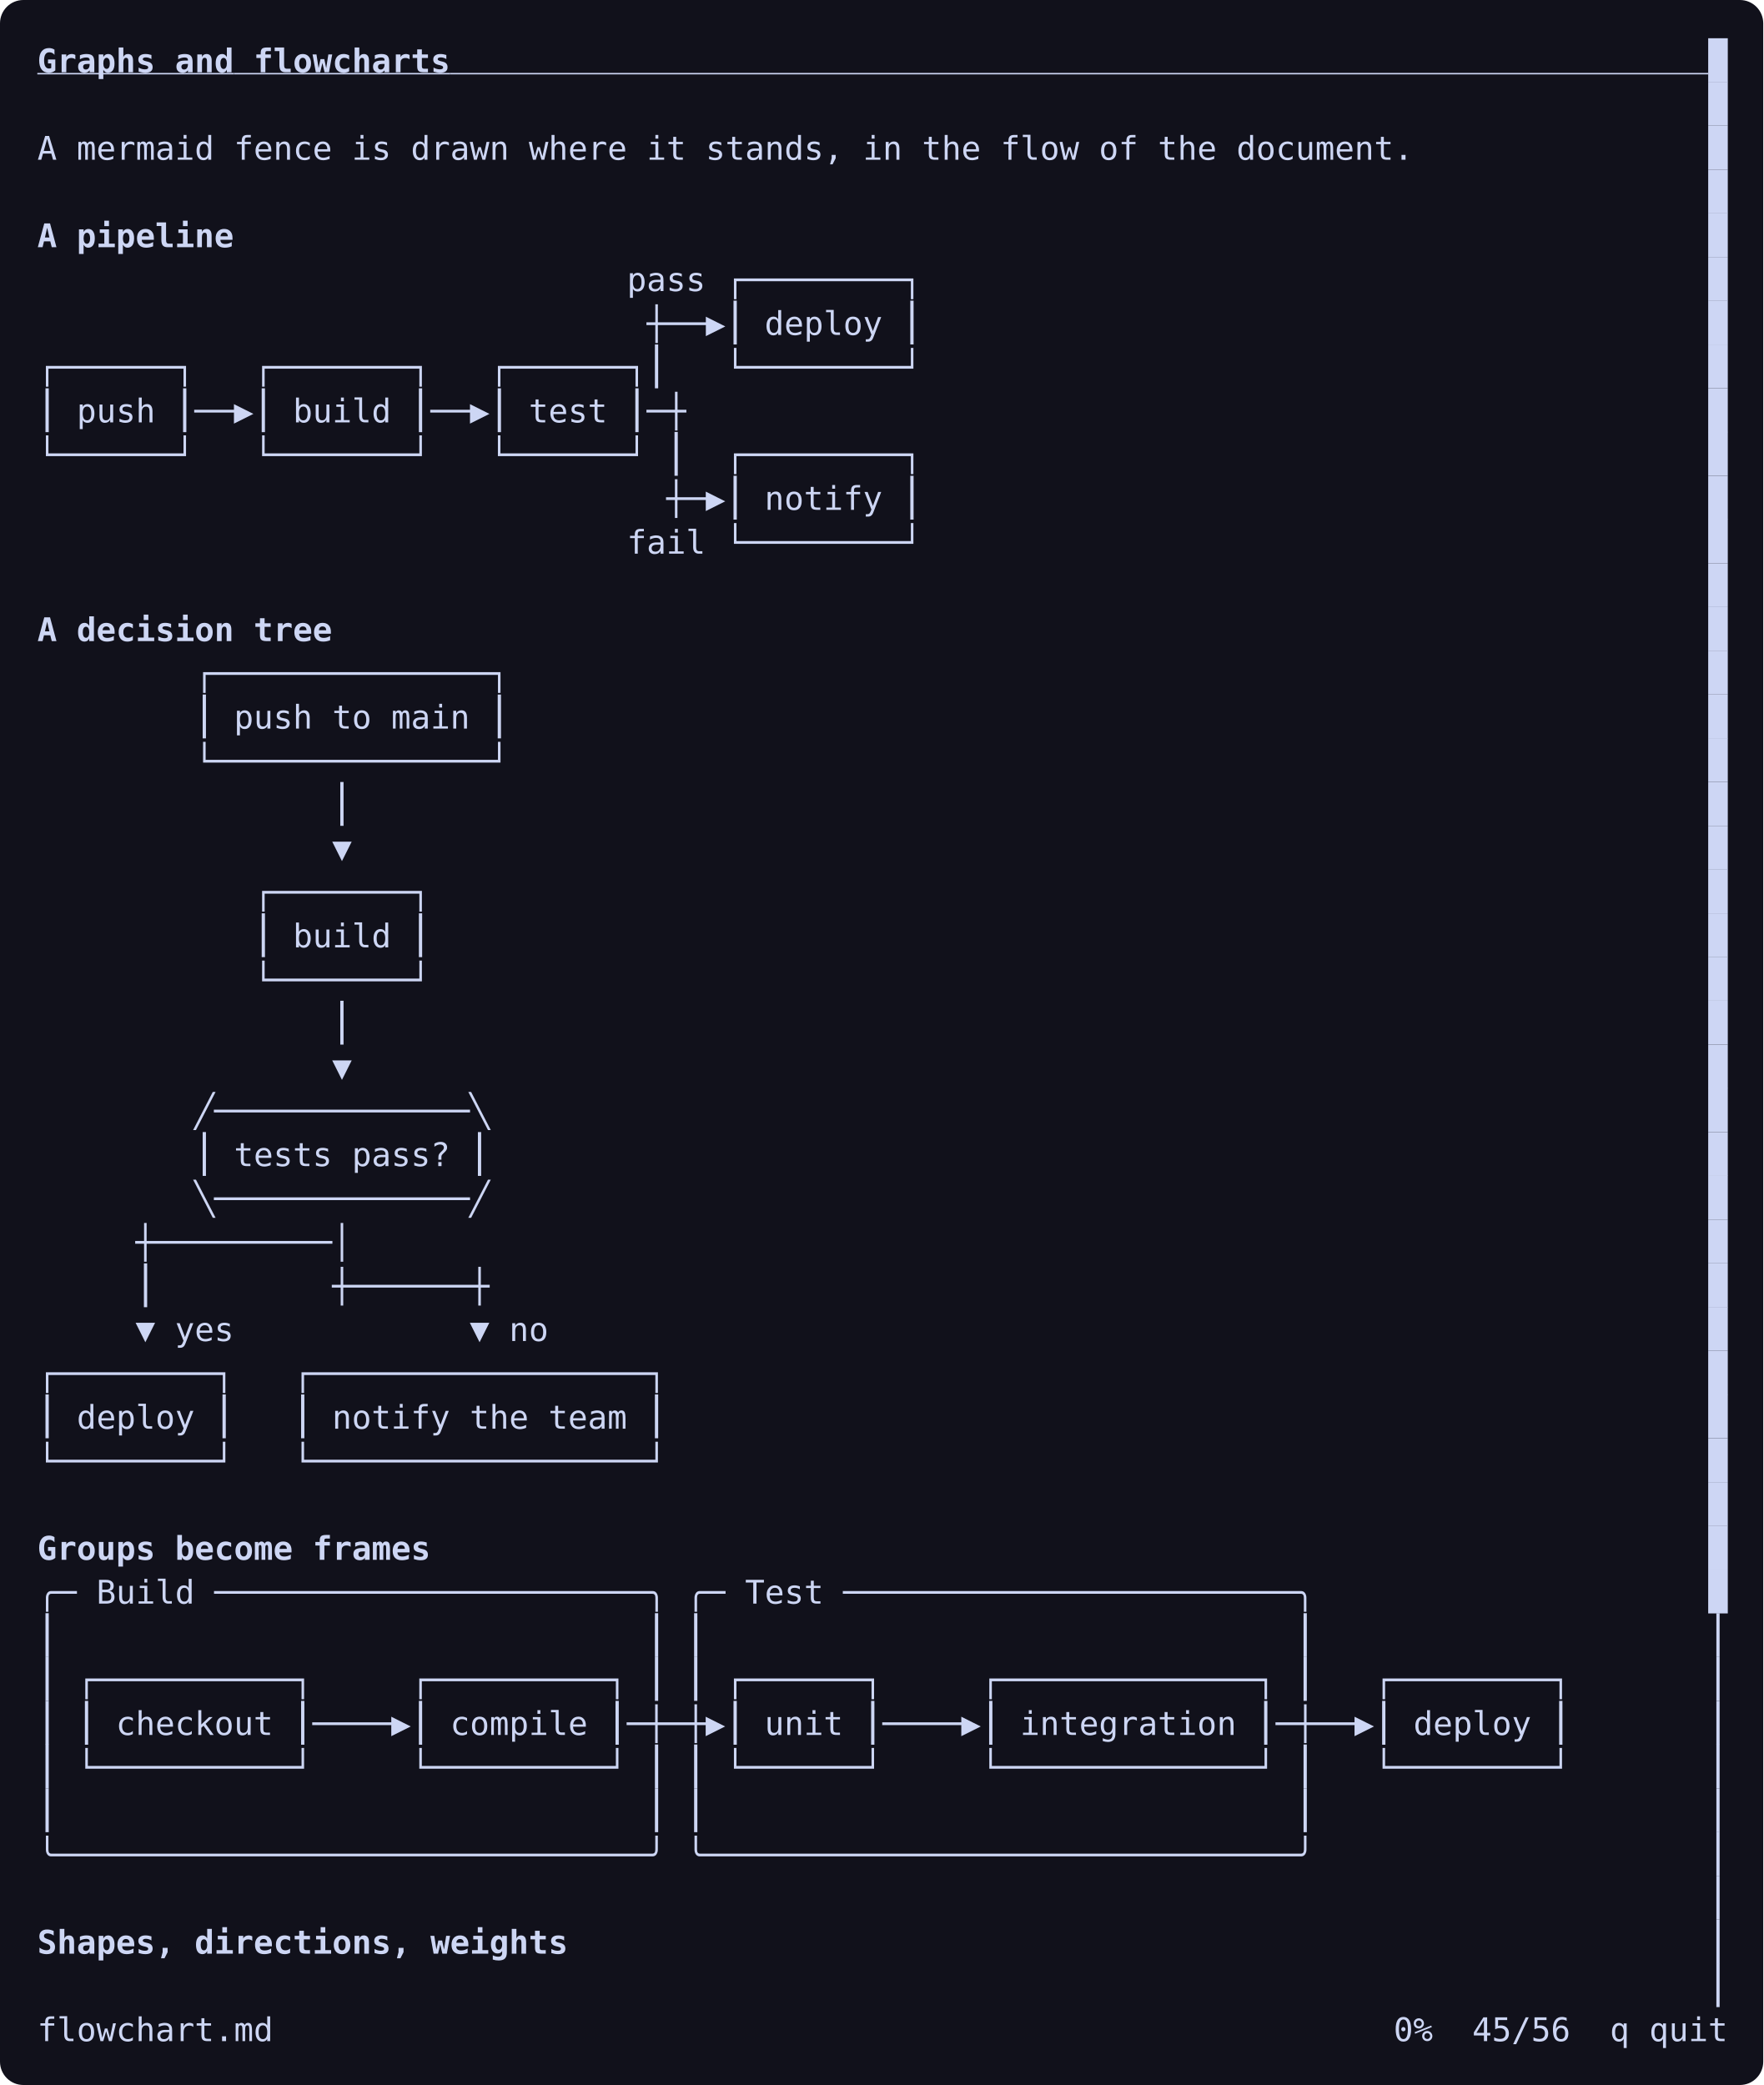
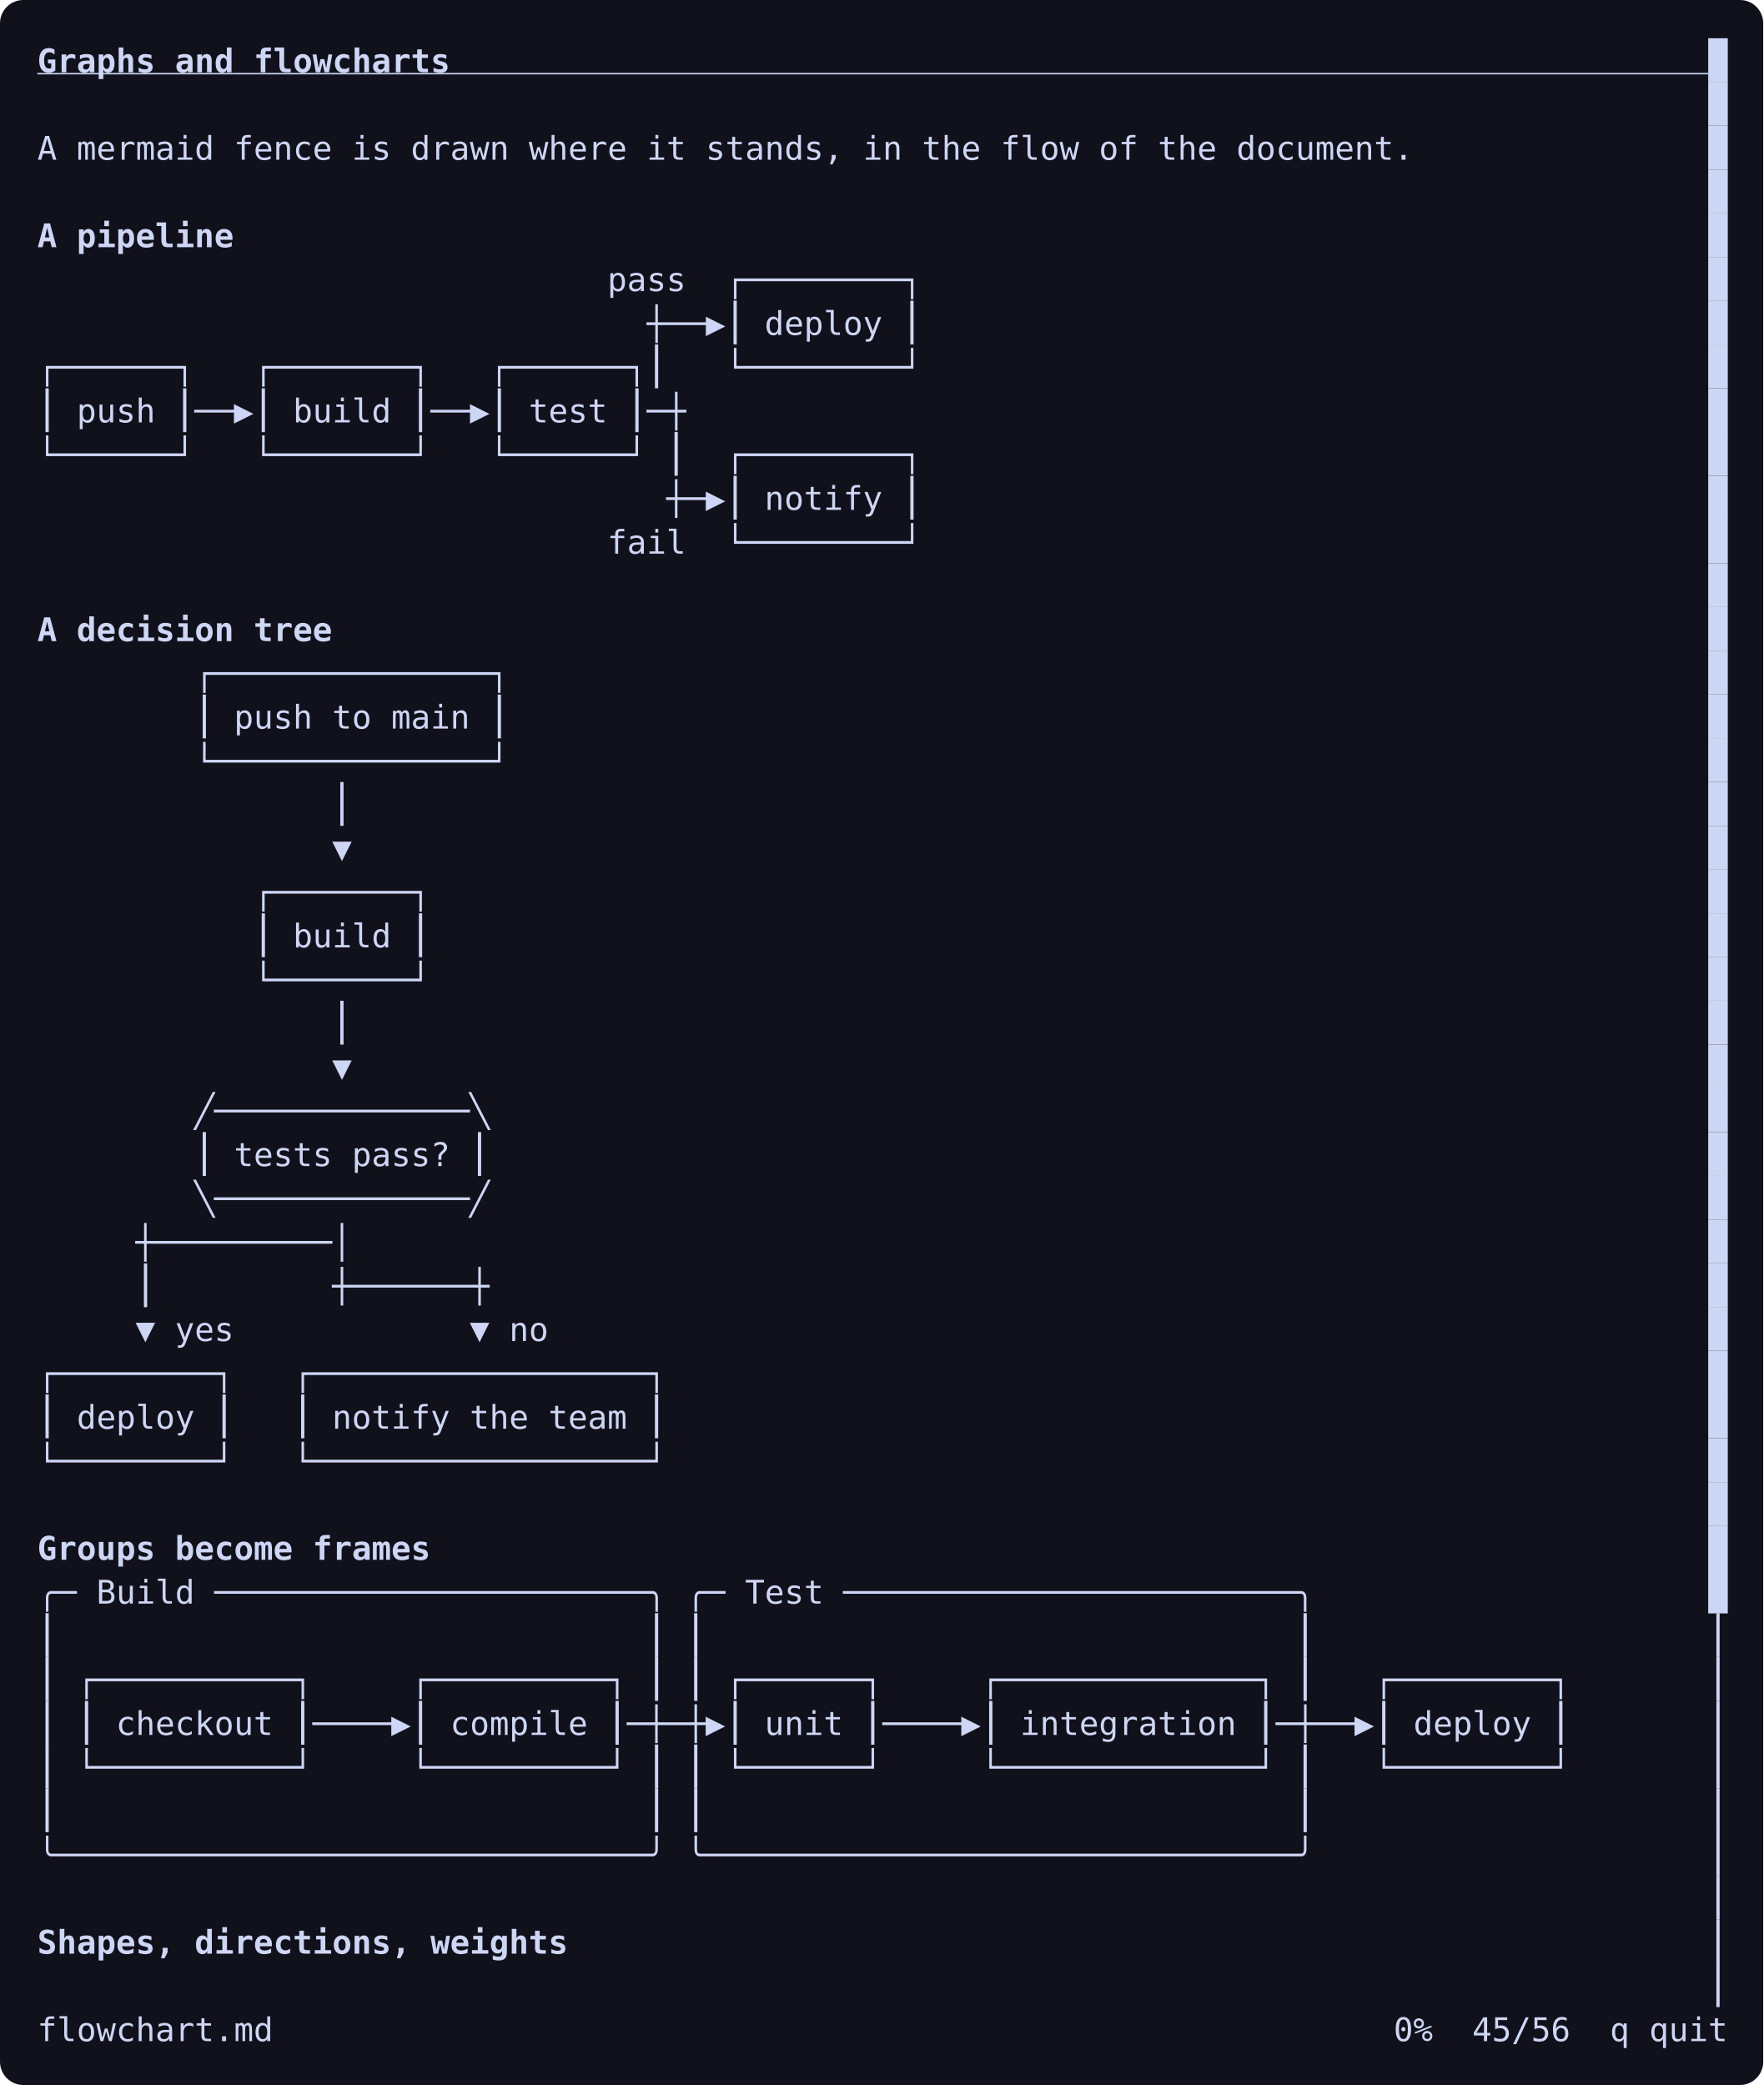
<svg xmlns="http://www.w3.org/2000/svg" width="756" height="894" viewBox="0 0 756 894" font-family="ui-monospace,SFMono-Regular,Menlo,Consolas,monospace" font-size="14" fill="#cdd6f4">
  <rect width="756" height="894" rx="10" fill="#11111b" />
  <text x="16.0" y="31.0" textLength="84.3" lengthAdjust="spacingAndGlyphs" xml:space="preserve" font-weight="600" text-decoration="underline">Graphs and</text>
  <text x="100.3" y="31.0" textLength="92.7" lengthAdjust="spacingAndGlyphs" xml:space="preserve" font-weight="600" text-decoration="underline"> flowcharts</text>
  <text x="193.0" y="31.0" textLength="539.4" lengthAdjust="spacingAndGlyphs" xml:space="preserve" font-weight="600" text-decoration="underline">                                                                </text>
  <rect x="732.4" y="16.4" width="8.4" height="18.8" fill="#cdd6f4" />
  <text x="16.0" y="49.8" textLength="716.4" lengthAdjust="spacingAndGlyphs" xml:space="preserve">                                                                                     </text>
  <rect x="732.4" y="35.1" width="8.4" height="18.8" fill="#cdd6f4" />
  <text x="16.0" y="68.5" textLength="505.7" lengthAdjust="spacingAndGlyphs" xml:space="preserve">A mermaid fence is drawn where it stands, in the flow of the</text>
  <text x="521.7" y="68.5" textLength="84.3" lengthAdjust="spacingAndGlyphs" xml:space="preserve"> document.</text>
  <text x="606.0" y="68.5" textLength="126.4" lengthAdjust="spacingAndGlyphs" xml:space="preserve">               </text>
  <rect x="732.4" y="53.9" width="8.4" height="18.8" fill="#cdd6f4" />
  <text x="16.0" y="87.3" textLength="716.4" lengthAdjust="spacingAndGlyphs" xml:space="preserve">                                                                                     </text>
  <rect x="732.4" y="72.7" width="8.4" height="18.8" fill="#cdd6f4" />
  <text x="16.0" y="106.0" textLength="8.4" lengthAdjust="spacingAndGlyphs" xml:space="preserve" font-weight="600">A</text>
  <text x="24.4" y="106.0" textLength="75.9" lengthAdjust="spacingAndGlyphs" xml:space="preserve" font-weight="600"> pipeline</text>
  <text x="100.3" y="106.0" textLength="632.1" lengthAdjust="spacingAndGlyphs" xml:space="preserve" font-weight="600">                                                                           </text>
  <rect x="732.4" y="91.4" width="8.4" height="18.8" fill="#cdd6f4" />
-   <text x="16.0" y="124.8" textLength="252.8" lengthAdjust="spacingAndGlyphs" xml:space="preserve">                              </text>
-   <text x="268.8" y="124.8" textLength="33.7" lengthAdjust="spacingAndGlyphs" xml:space="preserve">pass</text>
-   <text x="302.6" y="124.8" textLength="8.4" lengthAdjust="spacingAndGlyphs" xml:space="preserve"> </text>
+   <text x="16.0" y="124.8" textLength="244.4" lengthAdjust="spacingAndGlyphs" xml:space="preserve">                             </text>
+   <text x="260.4" y="124.8" textLength="33.7" lengthAdjust="spacingAndGlyphs" xml:space="preserve">pass</text>
+   <text x="294.1" y="124.8" textLength="16.9" lengthAdjust="spacingAndGlyphs" xml:space="preserve">  </text>
  <text x="311.0" y="124.8" textLength="84.3" lengthAdjust="spacingAndGlyphs" xml:space="preserve">┌────────┐</text>
  <text x="395.3" y="124.8" textLength="337.1" lengthAdjust="spacingAndGlyphs" xml:space="preserve">                                        </text>
  <rect x="732.4" y="110.2" width="8.4" height="18.8" fill="#cdd6f4" />
  <text x="16.0" y="143.6" textLength="261.3" lengthAdjust="spacingAndGlyphs" xml:space="preserve">                               </text>
  <text x="277.3" y="143.6" textLength="33.7" lengthAdjust="spacingAndGlyphs" xml:space="preserve">┼──▶</text>
  <rect x="314.5" y="128.9" width="1.4" height="18.8" fill="#cdd6f4" />
  <text x="319.4" y="143.6" textLength="8.4" lengthAdjust="spacingAndGlyphs" xml:space="preserve"> </text>
  <text x="327.8" y="143.6" textLength="50.6" lengthAdjust="spacingAndGlyphs" xml:space="preserve">deploy</text>
  <text x="378.4" y="143.6" textLength="8.4" lengthAdjust="spacingAndGlyphs" xml:space="preserve"> </text>
  <rect x="390.3" y="128.9" width="1.4" height="18.8" fill="#cdd6f4" />
  <text x="395.3" y="143.6" textLength="337.1" lengthAdjust="spacingAndGlyphs" xml:space="preserve">                                        </text>
  <rect x="732.4" y="128.9" width="8.4" height="18.8" fill="#cdd6f4" />
  <text x="16.0" y="162.3" textLength="67.4" lengthAdjust="spacingAndGlyphs" xml:space="preserve">┌──────┐</text>
  <text x="83.4" y="162.3" textLength="25.3" lengthAdjust="spacingAndGlyphs" xml:space="preserve">   </text>
  <text x="108.7" y="162.3" textLength="75.9" lengthAdjust="spacingAndGlyphs" xml:space="preserve">┌───────┐</text>
  <text x="184.6" y="162.3" textLength="25.3" lengthAdjust="spacingAndGlyphs" xml:space="preserve">   </text>
  <text x="209.8" y="162.3" textLength="67.4" lengthAdjust="spacingAndGlyphs" xml:space="preserve">┌──────┐</text>
  <rect x="280.8" y="147.7" width="1.4" height="18.8" fill="#cdd6f4" />
  <text x="285.7" y="162.3" textLength="25.3" lengthAdjust="spacingAndGlyphs" xml:space="preserve">   </text>
  <text x="311.0" y="162.3" textLength="84.3" lengthAdjust="spacingAndGlyphs" xml:space="preserve">└────────┘</text>
  <text x="395.3" y="162.3" textLength="337.1" lengthAdjust="spacingAndGlyphs" xml:space="preserve">                                        </text>
  <rect x="732.4" y="147.7" width="8.4" height="18.8" fill="#cdd6f4" />
  <rect x="19.5" y="166.5" width="1.4" height="18.8" fill="#cdd6f4" />
  <text x="24.4" y="181.1" textLength="8.4" lengthAdjust="spacingAndGlyphs" xml:space="preserve"> </text>
  <text x="32.9" y="181.1" textLength="33.7" lengthAdjust="spacingAndGlyphs" xml:space="preserve">push</text>
  <text x="66.6" y="181.1" textLength="8.4" lengthAdjust="spacingAndGlyphs" xml:space="preserve"> </text>
  <rect x="78.5" y="166.5" width="1.4" height="18.8" fill="#cdd6f4" />
  <text x="83.4" y="181.1" textLength="25.3" lengthAdjust="spacingAndGlyphs" xml:space="preserve">──▶</text>
  <rect x="112.2" y="166.5" width="1.4" height="18.8" fill="#cdd6f4" />
  <text x="117.1" y="181.1" textLength="8.4" lengthAdjust="spacingAndGlyphs" xml:space="preserve"> </text>
  <text x="125.6" y="181.1" textLength="42.1" lengthAdjust="spacingAndGlyphs" xml:space="preserve">build</text>
  <text x="167.7" y="181.1" textLength="8.4" lengthAdjust="spacingAndGlyphs" xml:space="preserve"> </text>
  <rect x="179.6" y="166.5" width="1.4" height="18.8" fill="#cdd6f4" />
  <text x="184.6" y="181.1" textLength="25.3" lengthAdjust="spacingAndGlyphs" xml:space="preserve">──▶</text>
  <rect x="213.4" y="166.5" width="1.4" height="18.8" fill="#cdd6f4" />
  <text x="218.3" y="181.1" textLength="8.4" lengthAdjust="spacingAndGlyphs" xml:space="preserve"> </text>
  <text x="226.7" y="181.1" textLength="33.7" lengthAdjust="spacingAndGlyphs" xml:space="preserve">test</text>
  <text x="260.4" y="181.1" textLength="8.4" lengthAdjust="spacingAndGlyphs" xml:space="preserve"> </text>
  <rect x="272.4" y="166.5" width="1.4" height="18.8" fill="#cdd6f4" />
  <text x="277.3" y="181.1" textLength="16.9" lengthAdjust="spacingAndGlyphs" xml:space="preserve">─┼</text>
  <text x="294.1" y="181.1" textLength="438.3" lengthAdjust="spacingAndGlyphs" xml:space="preserve">                                                    </text>
  <rect x="732.4" y="166.5" width="8.4" height="18.8" fill="#cdd6f4" />
  <text x="16.0" y="199.8" textLength="67.4" lengthAdjust="spacingAndGlyphs" xml:space="preserve">└──────┘</text>
  <text x="83.4" y="199.8" textLength="25.3" lengthAdjust="spacingAndGlyphs" xml:space="preserve">   </text>
  <text x="108.7" y="199.8" textLength="75.9" lengthAdjust="spacingAndGlyphs" xml:space="preserve">└───────┘</text>
  <text x="184.6" y="199.8" textLength="25.3" lengthAdjust="spacingAndGlyphs" xml:space="preserve">   </text>
  <text x="209.8" y="199.8" textLength="67.4" lengthAdjust="spacingAndGlyphs" xml:space="preserve">└──────┘</text>
  <text x="277.3" y="199.8" textLength="8.4" lengthAdjust="spacingAndGlyphs" xml:space="preserve"> </text>
  <rect x="289.2" y="185.2" width="1.4" height="18.8" fill="#cdd6f4" />
  <text x="294.1" y="199.8" textLength="16.9" lengthAdjust="spacingAndGlyphs" xml:space="preserve">  </text>
  <text x="311.0" y="199.8" textLength="84.3" lengthAdjust="spacingAndGlyphs" xml:space="preserve">┌────────┐</text>
  <text x="395.3" y="199.8" textLength="337.1" lengthAdjust="spacingAndGlyphs" xml:space="preserve">                                        </text>
  <rect x="732.4" y="185.2" width="8.4" height="18.8" fill="#cdd6f4" />
  <text x="16.0" y="218.6" textLength="269.7" lengthAdjust="spacingAndGlyphs" xml:space="preserve">                                </text>
  <text x="285.7" y="218.6" textLength="25.3" lengthAdjust="spacingAndGlyphs" xml:space="preserve">┼─▶</text>
  <rect x="314.5" y="204.0" width="1.4" height="18.8" fill="#cdd6f4" />
  <text x="319.4" y="218.6" textLength="8.4" lengthAdjust="spacingAndGlyphs" xml:space="preserve"> </text>
  <text x="327.8" y="218.6" textLength="50.6" lengthAdjust="spacingAndGlyphs" xml:space="preserve">notify</text>
  <text x="378.4" y="218.6" textLength="8.4" lengthAdjust="spacingAndGlyphs" xml:space="preserve"> </text>
  <rect x="390.3" y="204.0" width="1.4" height="18.8" fill="#cdd6f4" />
  <text x="395.3" y="218.6" textLength="337.1" lengthAdjust="spacingAndGlyphs" xml:space="preserve">                                        </text>
  <rect x="732.4" y="204.0" width="8.4" height="18.8" fill="#cdd6f4" />
-   <text x="16.0" y="237.4" textLength="252.8" lengthAdjust="spacingAndGlyphs" xml:space="preserve">                              </text>
-   <text x="268.8" y="237.4" textLength="33.7" lengthAdjust="spacingAndGlyphs" xml:space="preserve">fail</text>
-   <text x="302.6" y="237.4" textLength="8.4" lengthAdjust="spacingAndGlyphs" xml:space="preserve"> </text>
+   <text x="16.0" y="237.4" textLength="244.4" lengthAdjust="spacingAndGlyphs" xml:space="preserve">                             </text>
+   <text x="260.4" y="237.4" textLength="33.7" lengthAdjust="spacingAndGlyphs" xml:space="preserve">fail</text>
+   <text x="294.1" y="237.4" textLength="16.9" lengthAdjust="spacingAndGlyphs" xml:space="preserve">  </text>
  <text x="311.0" y="237.4" textLength="84.3" lengthAdjust="spacingAndGlyphs" xml:space="preserve">└────────┘</text>
  <text x="395.3" y="237.4" textLength="337.1" lengthAdjust="spacingAndGlyphs" xml:space="preserve">                                        </text>
  <rect x="732.4" y="222.7" width="8.4" height="18.8" fill="#cdd6f4" />
  <text x="16.0" y="256.1" textLength="716.4" lengthAdjust="spacingAndGlyphs" xml:space="preserve">                                                                                     </text>
  <rect x="732.4" y="241.5" width="8.4" height="18.8" fill="#cdd6f4" />
  <text x="16.0" y="274.9" textLength="84.3" lengthAdjust="spacingAndGlyphs" xml:space="preserve" font-weight="600">A decision</text>
  <text x="100.3" y="274.9" textLength="42.1" lengthAdjust="spacingAndGlyphs" xml:space="preserve" font-weight="600"> tree</text>
  <text x="142.4" y="274.9" textLength="590.0" lengthAdjust="spacingAndGlyphs" xml:space="preserve" font-weight="600">                                                                      </text>
  <rect x="732.4" y="260.3" width="8.4" height="18.8" fill="#cdd6f4" />
  <text x="16.0" y="293.6" textLength="67.4" lengthAdjust="spacingAndGlyphs" xml:space="preserve">        </text>
  <text x="83.4" y="293.6" textLength="134.8" lengthAdjust="spacingAndGlyphs" xml:space="preserve">┌──────────────┐</text>
  <text x="218.3" y="293.6" textLength="514.1" lengthAdjust="spacingAndGlyphs" xml:space="preserve">                                                             </text>
  <rect x="732.4" y="279.0" width="8.4" height="18.8" fill="#cdd6f4" />
  <text x="16.0" y="312.4" textLength="67.4" lengthAdjust="spacingAndGlyphs" xml:space="preserve">        </text>
  <rect x="86.9" y="297.8" width="1.4" height="18.8" fill="#cdd6f4" />
  <text x="91.9" y="312.4" textLength="8.4" lengthAdjust="spacingAndGlyphs" xml:space="preserve"> </text>
  <text x="100.3" y="312.4" textLength="101.1" lengthAdjust="spacingAndGlyphs" xml:space="preserve">push to main</text>
  <text x="201.4" y="312.4" textLength="8.4" lengthAdjust="spacingAndGlyphs" xml:space="preserve"> </text>
  <rect x="213.4" y="297.8" width="1.4" height="18.8" fill="#cdd6f4" />
  <text x="218.3" y="312.4" textLength="514.1" lengthAdjust="spacingAndGlyphs" xml:space="preserve">                                                             </text>
  <rect x="732.4" y="297.8" width="8.4" height="18.8" fill="#cdd6f4" />
  <text x="16.0" y="331.2" textLength="67.4" lengthAdjust="spacingAndGlyphs" xml:space="preserve">        </text>
  <text x="83.4" y="331.2" textLength="134.8" lengthAdjust="spacingAndGlyphs" xml:space="preserve">└──────────────┘</text>
  <text x="218.3" y="331.2" textLength="514.1" lengthAdjust="spacingAndGlyphs" xml:space="preserve">                                                             </text>
  <rect x="732.4" y="316.5" width="8.4" height="18.8" fill="#cdd6f4" />
  <text x="16.0" y="349.9" textLength="126.4" lengthAdjust="spacingAndGlyphs" xml:space="preserve">               </text>
  <rect x="145.9" y="335.3" width="1.4" height="18.8" fill="#cdd6f4" />
  <text x="150.8" y="349.9" textLength="581.5" lengthAdjust="spacingAndGlyphs" xml:space="preserve">                                                                     </text>
  <rect x="732.4" y="335.3" width="8.4" height="18.8" fill="#cdd6f4" />
  <text x="16.0" y="368.7" textLength="126.4" lengthAdjust="spacingAndGlyphs" xml:space="preserve">               </text>
  <text x="142.4" y="368.7" textLength="8.4" lengthAdjust="spacingAndGlyphs" xml:space="preserve">▼</text>
  <text x="150.8" y="368.7" textLength="581.5" lengthAdjust="spacingAndGlyphs" xml:space="preserve">                                                                     </text>
  <rect x="732.4" y="354.1" width="8.4" height="18.8" fill="#cdd6f4" />
  <text x="16.0" y="387.4" textLength="92.7" lengthAdjust="spacingAndGlyphs" xml:space="preserve">           </text>
  <text x="108.7" y="387.4" textLength="75.9" lengthAdjust="spacingAndGlyphs" xml:space="preserve">┌───────┐</text>
  <text x="184.6" y="387.4" textLength="547.8" lengthAdjust="spacingAndGlyphs" xml:space="preserve">                                                                 </text>
  <rect x="732.4" y="372.8" width="8.4" height="18.8" fill="#cdd6f4" />
  <text x="16.0" y="406.2" textLength="92.7" lengthAdjust="spacingAndGlyphs" xml:space="preserve">           </text>
  <rect x="112.2" y="391.6" width="1.4" height="18.8" fill="#cdd6f4" />
  <text x="117.1" y="406.2" textLength="8.4" lengthAdjust="spacingAndGlyphs" xml:space="preserve"> </text>
  <text x="125.6" y="406.2" textLength="42.1" lengthAdjust="spacingAndGlyphs" xml:space="preserve">build</text>
  <text x="167.7" y="406.2" textLength="8.4" lengthAdjust="spacingAndGlyphs" xml:space="preserve"> </text>
  <rect x="179.6" y="391.6" width="1.4" height="18.8" fill="#cdd6f4" />
  <text x="184.6" y="406.2" textLength="547.8" lengthAdjust="spacingAndGlyphs" xml:space="preserve">                                                                 </text>
  <rect x="732.4" y="391.6" width="8.4" height="18.8" fill="#cdd6f4" />
  <text x="16.0" y="425.0" textLength="92.7" lengthAdjust="spacingAndGlyphs" xml:space="preserve">           </text>
  <text x="108.7" y="425.0" textLength="75.9" lengthAdjust="spacingAndGlyphs" xml:space="preserve">└───────┘</text>
  <text x="184.6" y="425.0" textLength="547.8" lengthAdjust="spacingAndGlyphs" xml:space="preserve">                                                                 </text>
  <rect x="732.4" y="410.3" width="8.4" height="18.8" fill="#cdd6f4" />
  <text x="16.0" y="443.7" textLength="126.4" lengthAdjust="spacingAndGlyphs" xml:space="preserve">               </text>
  <rect x="145.9" y="429.1" width="1.4" height="18.8" fill="#cdd6f4" />
  <text x="150.8" y="443.7" textLength="581.5" lengthAdjust="spacingAndGlyphs" xml:space="preserve">                                                                     </text>
  <rect x="732.4" y="429.1" width="8.4" height="18.8" fill="#cdd6f4" />
  <text x="16.0" y="462.5" textLength="126.4" lengthAdjust="spacingAndGlyphs" xml:space="preserve">               </text>
  <text x="142.4" y="462.5" textLength="8.4" lengthAdjust="spacingAndGlyphs" xml:space="preserve">▼</text>
  <text x="150.8" y="462.5" textLength="581.5" lengthAdjust="spacingAndGlyphs" xml:space="preserve">                                                                     </text>
  <rect x="732.4" y="447.9" width="8.4" height="18.8" fill="#cdd6f4" />
  <text x="16.0" y="481.2" textLength="67.4" lengthAdjust="spacingAndGlyphs" xml:space="preserve">        </text>
  <text x="83.4" y="481.2" textLength="126.4" lengthAdjust="spacingAndGlyphs" xml:space="preserve">╱─────────────╲</text>
  <text x="209.8" y="481.2" textLength="522.5" lengthAdjust="spacingAndGlyphs" xml:space="preserve">                                                              </text>
  <rect x="732.4" y="466.6" width="8.4" height="18.8" fill="#cdd6f4" />
  <text x="16.0" y="500.0" textLength="67.4" lengthAdjust="spacingAndGlyphs" xml:space="preserve">        </text>
  <rect x="86.9" y="485.4" width="1.4" height="18.8" fill="#cdd6f4" />
  <text x="91.9" y="500.0" textLength="8.4" lengthAdjust="spacingAndGlyphs" xml:space="preserve"> </text>
  <text x="100.3" y="500.0" textLength="92.7" lengthAdjust="spacingAndGlyphs" xml:space="preserve">tests pass?</text>
  <text x="193.0" y="500.0" textLength="8.4" lengthAdjust="spacingAndGlyphs" xml:space="preserve"> </text>
  <rect x="204.9" y="485.4" width="1.4" height="18.8" fill="#cdd6f4" />
  <text x="209.8" y="500.0" textLength="522.5" lengthAdjust="spacingAndGlyphs" xml:space="preserve">                                                              </text>
  <rect x="732.4" y="485.4" width="8.4" height="18.8" fill="#cdd6f4" />
  <text x="16.0" y="518.8" textLength="67.4" lengthAdjust="spacingAndGlyphs" xml:space="preserve">        </text>
  <text x="83.4" y="518.8" textLength="126.4" lengthAdjust="spacingAndGlyphs" xml:space="preserve">╲─────────────╱</text>
  <text x="209.8" y="518.8" textLength="522.5" lengthAdjust="spacingAndGlyphs" xml:space="preserve">                                                              </text>
  <rect x="732.4" y="504.1" width="8.4" height="18.8" fill="#cdd6f4" />
  <text x="16.0" y="537.5" textLength="42.1" lengthAdjust="spacingAndGlyphs" xml:space="preserve">     </text>
  <text x="58.1" y="537.5" textLength="92.7" lengthAdjust="spacingAndGlyphs" xml:space="preserve">┼─────────│</text>
  <text x="150.8" y="537.5" textLength="581.5" lengthAdjust="spacingAndGlyphs" xml:space="preserve">                                                                     </text>
  <rect x="732.4" y="522.9" width="8.4" height="18.8" fill="#cdd6f4" />
  <text x="16.0" y="556.3" textLength="42.1" lengthAdjust="spacingAndGlyphs" xml:space="preserve">     </text>
  <rect x="61.7" y="541.7" width="1.4" height="18.8" fill="#cdd6f4" />
  <text x="66.6" y="556.3" textLength="75.9" lengthAdjust="spacingAndGlyphs" xml:space="preserve">         </text>
  <text x="142.4" y="556.3" textLength="67.4" lengthAdjust="spacingAndGlyphs" xml:space="preserve">┼──────┼</text>
  <text x="209.8" y="556.3" textLength="522.5" lengthAdjust="spacingAndGlyphs" xml:space="preserve">                                                              </text>
  <rect x="732.4" y="541.7" width="8.4" height="18.8" fill="#cdd6f4" />
  <text x="16.0" y="575.0" textLength="42.1" lengthAdjust="spacingAndGlyphs" xml:space="preserve">     </text>
  <text x="58.1" y="575.0" textLength="8.4" lengthAdjust="spacingAndGlyphs" xml:space="preserve">▼</text>
  <text x="66.6" y="575.0" textLength="8.4" lengthAdjust="spacingAndGlyphs" xml:space="preserve"> </text>
  <text x="75.0" y="575.0" textLength="25.3" lengthAdjust="spacingAndGlyphs" xml:space="preserve">yes</text>
  <text x="100.3" y="575.0" textLength="101.1" lengthAdjust="spacingAndGlyphs" xml:space="preserve">            </text>
  <text x="201.4" y="575.0" textLength="8.4" lengthAdjust="spacingAndGlyphs" xml:space="preserve">▼</text>
  <text x="209.8" y="575.0" textLength="8.4" lengthAdjust="spacingAndGlyphs" xml:space="preserve"> </text>
  <text x="218.3" y="575.0" textLength="16.9" lengthAdjust="spacingAndGlyphs" xml:space="preserve">no</text>
  <text x="235.1" y="575.0" textLength="497.3" lengthAdjust="spacingAndGlyphs" xml:space="preserve">                                                           </text>
  <rect x="732.4" y="560.4" width="8.4" height="18.8" fill="#cdd6f4" />
  <text x="16.0" y="593.8" textLength="84.3" lengthAdjust="spacingAndGlyphs" xml:space="preserve">┌────────┐</text>
  <text x="100.3" y="593.8" textLength="25.3" lengthAdjust="spacingAndGlyphs" xml:space="preserve">   </text>
  <text x="125.6" y="593.8" textLength="160.1" lengthAdjust="spacingAndGlyphs" xml:space="preserve">┌─────────────────┐</text>
  <text x="285.7" y="593.8" textLength="446.7" lengthAdjust="spacingAndGlyphs" xml:space="preserve">                                                     </text>
  <rect x="732.4" y="579.2" width="8.4" height="18.8" fill="#cdd6f4" />
  <rect x="19.5" y="597.9" width="1.4" height="18.8" fill="#cdd6f4" />
  <text x="24.4" y="612.6" textLength="8.4" lengthAdjust="spacingAndGlyphs" xml:space="preserve"> </text>
  <text x="32.9" y="612.6" textLength="50.6" lengthAdjust="spacingAndGlyphs" xml:space="preserve">deploy</text>
  <text x="83.4" y="612.6" textLength="8.4" lengthAdjust="spacingAndGlyphs" xml:space="preserve"> </text>
  <rect x="95.4" y="597.9" width="1.4" height="18.8" fill="#cdd6f4" />
  <text x="100.3" y="612.6" textLength="25.3" lengthAdjust="spacingAndGlyphs" xml:space="preserve">   </text>
  <rect x="129.1" y="597.9" width="1.4" height="18.8" fill="#cdd6f4" />
  <text x="134.0" y="612.6" textLength="8.4" lengthAdjust="spacingAndGlyphs" xml:space="preserve"> </text>
  <text x="142.4" y="612.6" textLength="126.4" lengthAdjust="spacingAndGlyphs" xml:space="preserve">notify the team</text>
  <text x="268.8" y="612.6" textLength="8.4" lengthAdjust="spacingAndGlyphs" xml:space="preserve"> </text>
  <rect x="280.8" y="597.9" width="1.4" height="18.8" fill="#cdd6f4" />
  <text x="285.7" y="612.6" textLength="446.7" lengthAdjust="spacingAndGlyphs" xml:space="preserve">                                                     </text>
  <rect x="732.4" y="597.9" width="8.4" height="18.8" fill="#cdd6f4" />
  <text x="16.0" y="631.3" textLength="84.3" lengthAdjust="spacingAndGlyphs" xml:space="preserve">└────────┘</text>
  <text x="100.3" y="631.3" textLength="25.3" lengthAdjust="spacingAndGlyphs" xml:space="preserve">   </text>
  <text x="125.6" y="631.3" textLength="160.1" lengthAdjust="spacingAndGlyphs" xml:space="preserve">└─────────────────┘</text>
  <text x="285.7" y="631.3" textLength="446.7" lengthAdjust="spacingAndGlyphs" xml:space="preserve">                                                     </text>
  <rect x="732.4" y="616.7" width="8.4" height="18.8" fill="#cdd6f4" />
  <text x="16.0" y="650.1" textLength="716.4" lengthAdjust="spacingAndGlyphs" xml:space="preserve">                                                                                     </text>
  <rect x="732.4" y="635.5" width="8.4" height="18.8" fill="#cdd6f4" />
  <text x="16.0" y="668.8" textLength="109.6" lengthAdjust="spacingAndGlyphs" xml:space="preserve" font-weight="600">Groups become</text>
  <text x="125.6" y="668.8" textLength="59.0" lengthAdjust="spacingAndGlyphs" xml:space="preserve" font-weight="600"> frames</text>
  <text x="184.6" y="668.8" textLength="547.8" lengthAdjust="spacingAndGlyphs" xml:space="preserve" font-weight="600">                                                                 </text>
  <rect x="732.4" y="654.2" width="8.4" height="18.8" fill="#cdd6f4" />
  <text x="16.0" y="687.6" textLength="16.9" lengthAdjust="spacingAndGlyphs" xml:space="preserve">╭─</text>
  <text x="32.9" y="687.6" textLength="59.0" lengthAdjust="spacingAndGlyphs" xml:space="preserve"> Build </text>
  <text x="91.9" y="687.6" textLength="193.8" lengthAdjust="spacingAndGlyphs" xml:space="preserve">──────────────────────╮</text>
  <text x="285.7" y="687.6" textLength="8.4" lengthAdjust="spacingAndGlyphs" xml:space="preserve"> </text>
  <text x="294.1" y="687.6" textLength="16.9" lengthAdjust="spacingAndGlyphs" xml:space="preserve">╭─</text>
  <text x="311.0" y="687.6" textLength="50.6" lengthAdjust="spacingAndGlyphs" xml:space="preserve"> Test </text>
  <text x="361.5" y="687.6" textLength="202.3" lengthAdjust="spacingAndGlyphs" xml:space="preserve">───────────────────────╮</text>
  <text x="563.8" y="687.6" textLength="168.6" lengthAdjust="spacingAndGlyphs" xml:space="preserve">                    </text>
  <rect x="732.4" y="673.0" width="8.4" height="18.8" fill="#cdd6f4" />
  <rect x="19.5" y="691.7" width="1.4" height="18.8" fill="#cdd6f4" />
  <text x="24.4" y="706.4" textLength="252.8" lengthAdjust="spacingAndGlyphs" xml:space="preserve">                              </text>
  <rect x="280.8" y="691.7" width="1.4" height="18.8" fill="#cdd6f4" />
  <text x="285.7" y="706.4" textLength="8.4" lengthAdjust="spacingAndGlyphs" xml:space="preserve"> </text>
  <rect x="297.6" y="691.7" width="1.4" height="18.8" fill="#cdd6f4" />
  <text x="302.6" y="706.4" textLength="252.8" lengthAdjust="spacingAndGlyphs" xml:space="preserve">                              </text>
  <rect x="558.9" y="691.7" width="1.4" height="18.8" fill="#cdd6f4" />
  <text x="563.8" y="706.4" textLength="168.6" lengthAdjust="spacingAndGlyphs" xml:space="preserve">                    </text>
  <rect x="735.9" y="691.7" width="1.4" height="18.8" fill="#cdd6f4" />
  <rect x="19.5" y="710.5" width="1.4" height="18.8" fill="#cdd6f4" />
  <text x="24.4" y="725.1" textLength="8.4" lengthAdjust="spacingAndGlyphs" xml:space="preserve"> </text>
  <text x="32.9" y="725.1" textLength="101.1" lengthAdjust="spacingAndGlyphs" xml:space="preserve">┌──────────┐</text>
  <text x="134.0" y="725.1" textLength="42.1" lengthAdjust="spacingAndGlyphs" xml:space="preserve">     </text>
  <text x="176.1" y="725.1" textLength="92.7" lengthAdjust="spacingAndGlyphs" xml:space="preserve">┌─────────┐</text>
  <text x="268.8" y="725.1" textLength="8.4" lengthAdjust="spacingAndGlyphs" xml:space="preserve"> </text>
  <rect x="280.8" y="710.5" width="1.4" height="18.8" fill="#cdd6f4" />
  <text x="285.7" y="725.1" textLength="8.4" lengthAdjust="spacingAndGlyphs" xml:space="preserve"> </text>
  <rect x="297.6" y="710.5" width="1.4" height="18.8" fill="#cdd6f4" />
  <text x="302.6" y="725.1" textLength="8.4" lengthAdjust="spacingAndGlyphs" xml:space="preserve"> </text>
  <text x="311.0" y="725.1" textLength="67.4" lengthAdjust="spacingAndGlyphs" xml:space="preserve">┌──────┐</text>
  <text x="378.4" y="725.1" textLength="42.1" lengthAdjust="spacingAndGlyphs" xml:space="preserve">     </text>
  <text x="420.5" y="725.1" textLength="126.4" lengthAdjust="spacingAndGlyphs" xml:space="preserve">┌─────────────┐</text>
  <text x="547.0" y="725.1" textLength="8.4" lengthAdjust="spacingAndGlyphs" xml:space="preserve"> </text>
  <rect x="558.9" y="710.5" width="1.4" height="18.8" fill="#cdd6f4" />
  <text x="563.8" y="725.1" textLength="25.3" lengthAdjust="spacingAndGlyphs" xml:space="preserve">   </text>
  <text x="589.1" y="725.1" textLength="84.3" lengthAdjust="spacingAndGlyphs" xml:space="preserve">┌────────┐</text>
  <text x="673.4" y="725.1" textLength="59.0" lengthAdjust="spacingAndGlyphs" xml:space="preserve">       </text>
  <rect x="735.9" y="710.5" width="1.4" height="18.8" fill="#cdd6f4" />
  <rect x="19.5" y="729.3" width="1.4" height="18.8" fill="#cdd6f4" />
  <text x="24.4" y="743.9" textLength="8.4" lengthAdjust="spacingAndGlyphs" xml:space="preserve"> </text>
  <rect x="36.4" y="729.3" width="1.4" height="18.8" fill="#cdd6f4" />
  <text x="41.3" y="743.9" textLength="8.4" lengthAdjust="spacingAndGlyphs" xml:space="preserve"> </text>
  <text x="49.7" y="743.9" textLength="67.4" lengthAdjust="spacingAndGlyphs" xml:space="preserve">checkout</text>
  <text x="117.1" y="743.9" textLength="8.4" lengthAdjust="spacingAndGlyphs" xml:space="preserve"> </text>
  <rect x="129.1" y="729.3" width="1.4" height="18.8" fill="#cdd6f4" />
  <text x="134.0" y="743.9" textLength="42.1" lengthAdjust="spacingAndGlyphs" xml:space="preserve">────▶</text>
  <rect x="179.6" y="729.3" width="1.4" height="18.8" fill="#cdd6f4" />
  <text x="184.6" y="743.9" textLength="8.4" lengthAdjust="spacingAndGlyphs" xml:space="preserve"> </text>
  <text x="193.0" y="743.9" textLength="59.0" lengthAdjust="spacingAndGlyphs" xml:space="preserve">compile</text>
  <text x="252.0" y="743.9" textLength="8.4" lengthAdjust="spacingAndGlyphs" xml:space="preserve"> </text>
  <rect x="263.9" y="729.3" width="1.4" height="18.8" fill="#cdd6f4" />
  <text x="268.8" y="743.9" textLength="42.1" lengthAdjust="spacingAndGlyphs" xml:space="preserve">─┼─┼▶</text>
  <rect x="314.5" y="729.3" width="1.4" height="18.8" fill="#cdd6f4" />
  <text x="319.4" y="743.9" textLength="8.4" lengthAdjust="spacingAndGlyphs" xml:space="preserve"> </text>
  <text x="327.8" y="743.9" textLength="33.7" lengthAdjust="spacingAndGlyphs" xml:space="preserve">unit</text>
  <text x="361.5" y="743.9" textLength="8.4" lengthAdjust="spacingAndGlyphs" xml:space="preserve"> </text>
  <rect x="373.5" y="729.3" width="1.4" height="18.8" fill="#cdd6f4" />
  <text x="378.4" y="743.9" textLength="42.1" lengthAdjust="spacingAndGlyphs" xml:space="preserve">────▶</text>
  <rect x="424.1" y="729.3" width="1.4" height="18.8" fill="#cdd6f4" />
  <text x="429.0" y="743.9" textLength="8.4" lengthAdjust="spacingAndGlyphs" xml:space="preserve"> </text>
  <text x="437.4" y="743.9" textLength="92.7" lengthAdjust="spacingAndGlyphs" xml:space="preserve">integration</text>
  <text x="530.1" y="743.9" textLength="8.4" lengthAdjust="spacingAndGlyphs" xml:space="preserve"> </text>
  <rect x="542.0" y="729.3" width="1.4" height="18.8" fill="#cdd6f4" />
  <text x="547.0" y="743.9" textLength="42.1" lengthAdjust="spacingAndGlyphs" xml:space="preserve">─┼──▶</text>
  <rect x="592.6" y="729.3" width="1.4" height="18.8" fill="#cdd6f4" />
  <text x="597.5" y="743.9" textLength="8.4" lengthAdjust="spacingAndGlyphs" xml:space="preserve"> </text>
  <text x="606.0" y="743.9" textLength="50.6" lengthAdjust="spacingAndGlyphs" xml:space="preserve">deploy</text>
  <text x="656.5" y="743.9" textLength="8.4" lengthAdjust="spacingAndGlyphs" xml:space="preserve"> </text>
  <rect x="668.5" y="729.3" width="1.4" height="18.8" fill="#cdd6f4" />
  <text x="673.4" y="743.9" textLength="59.0" lengthAdjust="spacingAndGlyphs" xml:space="preserve">       </text>
  <rect x="735.9" y="729.3" width="1.4" height="18.8" fill="#cdd6f4" />
  <rect x="19.5" y="748.0" width="1.4" height="18.8" fill="#cdd6f4" />
  <text x="24.4" y="762.6" textLength="8.4" lengthAdjust="spacingAndGlyphs" xml:space="preserve"> </text>
  <text x="32.9" y="762.6" textLength="101.1" lengthAdjust="spacingAndGlyphs" xml:space="preserve">└──────────┘</text>
  <text x="134.0" y="762.6" textLength="42.1" lengthAdjust="spacingAndGlyphs" xml:space="preserve">     </text>
  <text x="176.1" y="762.6" textLength="92.7" lengthAdjust="spacingAndGlyphs" xml:space="preserve">└─────────┘</text>
  <text x="268.8" y="762.6" textLength="8.4" lengthAdjust="spacingAndGlyphs" xml:space="preserve"> </text>
  <rect x="280.8" y="748.0" width="1.4" height="18.8" fill="#cdd6f4" />
  <text x="285.7" y="762.6" textLength="8.4" lengthAdjust="spacingAndGlyphs" xml:space="preserve"> </text>
  <rect x="297.6" y="748.0" width="1.4" height="18.8" fill="#cdd6f4" />
  <text x="302.6" y="762.6" textLength="8.4" lengthAdjust="spacingAndGlyphs" xml:space="preserve"> </text>
  <text x="311.0" y="762.6" textLength="67.4" lengthAdjust="spacingAndGlyphs" xml:space="preserve">└──────┘</text>
  <text x="378.4" y="762.6" textLength="42.1" lengthAdjust="spacingAndGlyphs" xml:space="preserve">     </text>
  <text x="420.5" y="762.6" textLength="126.4" lengthAdjust="spacingAndGlyphs" xml:space="preserve">└─────────────┘</text>
  <text x="547.0" y="762.6" textLength="8.4" lengthAdjust="spacingAndGlyphs" xml:space="preserve"> </text>
  <rect x="558.9" y="748.0" width="1.4" height="18.8" fill="#cdd6f4" />
  <text x="563.8" y="762.6" textLength="25.3" lengthAdjust="spacingAndGlyphs" xml:space="preserve">   </text>
  <text x="589.1" y="762.6" textLength="84.3" lengthAdjust="spacingAndGlyphs" xml:space="preserve">└────────┘</text>
  <text x="673.4" y="762.6" textLength="59.0" lengthAdjust="spacingAndGlyphs" xml:space="preserve">       </text>
  <rect x="735.9" y="748.0" width="1.4" height="18.8" fill="#cdd6f4" />
  <rect x="19.5" y="766.8" width="1.4" height="18.8" fill="#cdd6f4" />
  <text x="24.4" y="781.4" textLength="252.8" lengthAdjust="spacingAndGlyphs" xml:space="preserve">                              </text>
  <rect x="280.8" y="766.8" width="1.4" height="18.8" fill="#cdd6f4" />
  <text x="285.7" y="781.4" textLength="8.4" lengthAdjust="spacingAndGlyphs" xml:space="preserve"> </text>
  <rect x="297.6" y="766.8" width="1.4" height="18.8" fill="#cdd6f4" />
  <text x="302.6" y="781.4" textLength="252.8" lengthAdjust="spacingAndGlyphs" xml:space="preserve">                              </text>
  <rect x="558.9" y="766.8" width="1.4" height="18.8" fill="#cdd6f4" />
  <text x="563.8" y="781.4" textLength="168.6" lengthAdjust="spacingAndGlyphs" xml:space="preserve">                    </text>
  <rect x="735.9" y="766.8" width="1.4" height="18.8" fill="#cdd6f4" />
  <text x="16.0" y="800.2" textLength="269.7" lengthAdjust="spacingAndGlyphs" xml:space="preserve">╰──────────────────────────────╯</text>
  <text x="285.7" y="800.2" textLength="8.4" lengthAdjust="spacingAndGlyphs" xml:space="preserve"> </text>
  <text x="294.1" y="800.2" textLength="269.7" lengthAdjust="spacingAndGlyphs" xml:space="preserve">╰──────────────────────────────╯</text>
  <text x="563.8" y="800.2" textLength="168.6" lengthAdjust="spacingAndGlyphs" xml:space="preserve">                    </text>
  <rect x="735.9" y="785.5" width="1.4" height="18.8" fill="#cdd6f4" />
  <text x="16.0" y="818.9" textLength="716.4" lengthAdjust="spacingAndGlyphs" xml:space="preserve">                                                                                     </text>
  <rect x="735.9" y="804.3" width="1.4" height="18.8" fill="#cdd6f4" />
  <text x="16.0" y="837.7" textLength="160.1" lengthAdjust="spacingAndGlyphs" xml:space="preserve" font-weight="600">Shapes, directions,</text>
  <text x="176.1" y="837.7" textLength="67.4" lengthAdjust="spacingAndGlyphs" xml:space="preserve" font-weight="600"> weights</text>
  <text x="243.6" y="837.7" textLength="488.8" lengthAdjust="spacingAndGlyphs" xml:space="preserve" font-weight="600">                                                          </text>
  <rect x="735.9" y="823.1" width="1.4" height="18.8" fill="#cdd6f4" />
  <text x="16.0" y="856.4" textLength="716.4" lengthAdjust="spacingAndGlyphs" xml:space="preserve">                                                                                     </text>
  <rect x="735.9" y="841.8" width="1.4" height="18.8" fill="#cdd6f4" />
  <text x="16.0" y="875.2" textLength="101.1" lengthAdjust="spacingAndGlyphs" xml:space="preserve">flowchart.md</text>
  <text x="117.1" y="875.2" textLength="480.4" lengthAdjust="spacingAndGlyphs" xml:space="preserve">                                                         </text>
  <text x="597.5" y="875.2" textLength="143.3" lengthAdjust="spacingAndGlyphs" xml:space="preserve">0%  45/56  q quit</text>
</svg>
